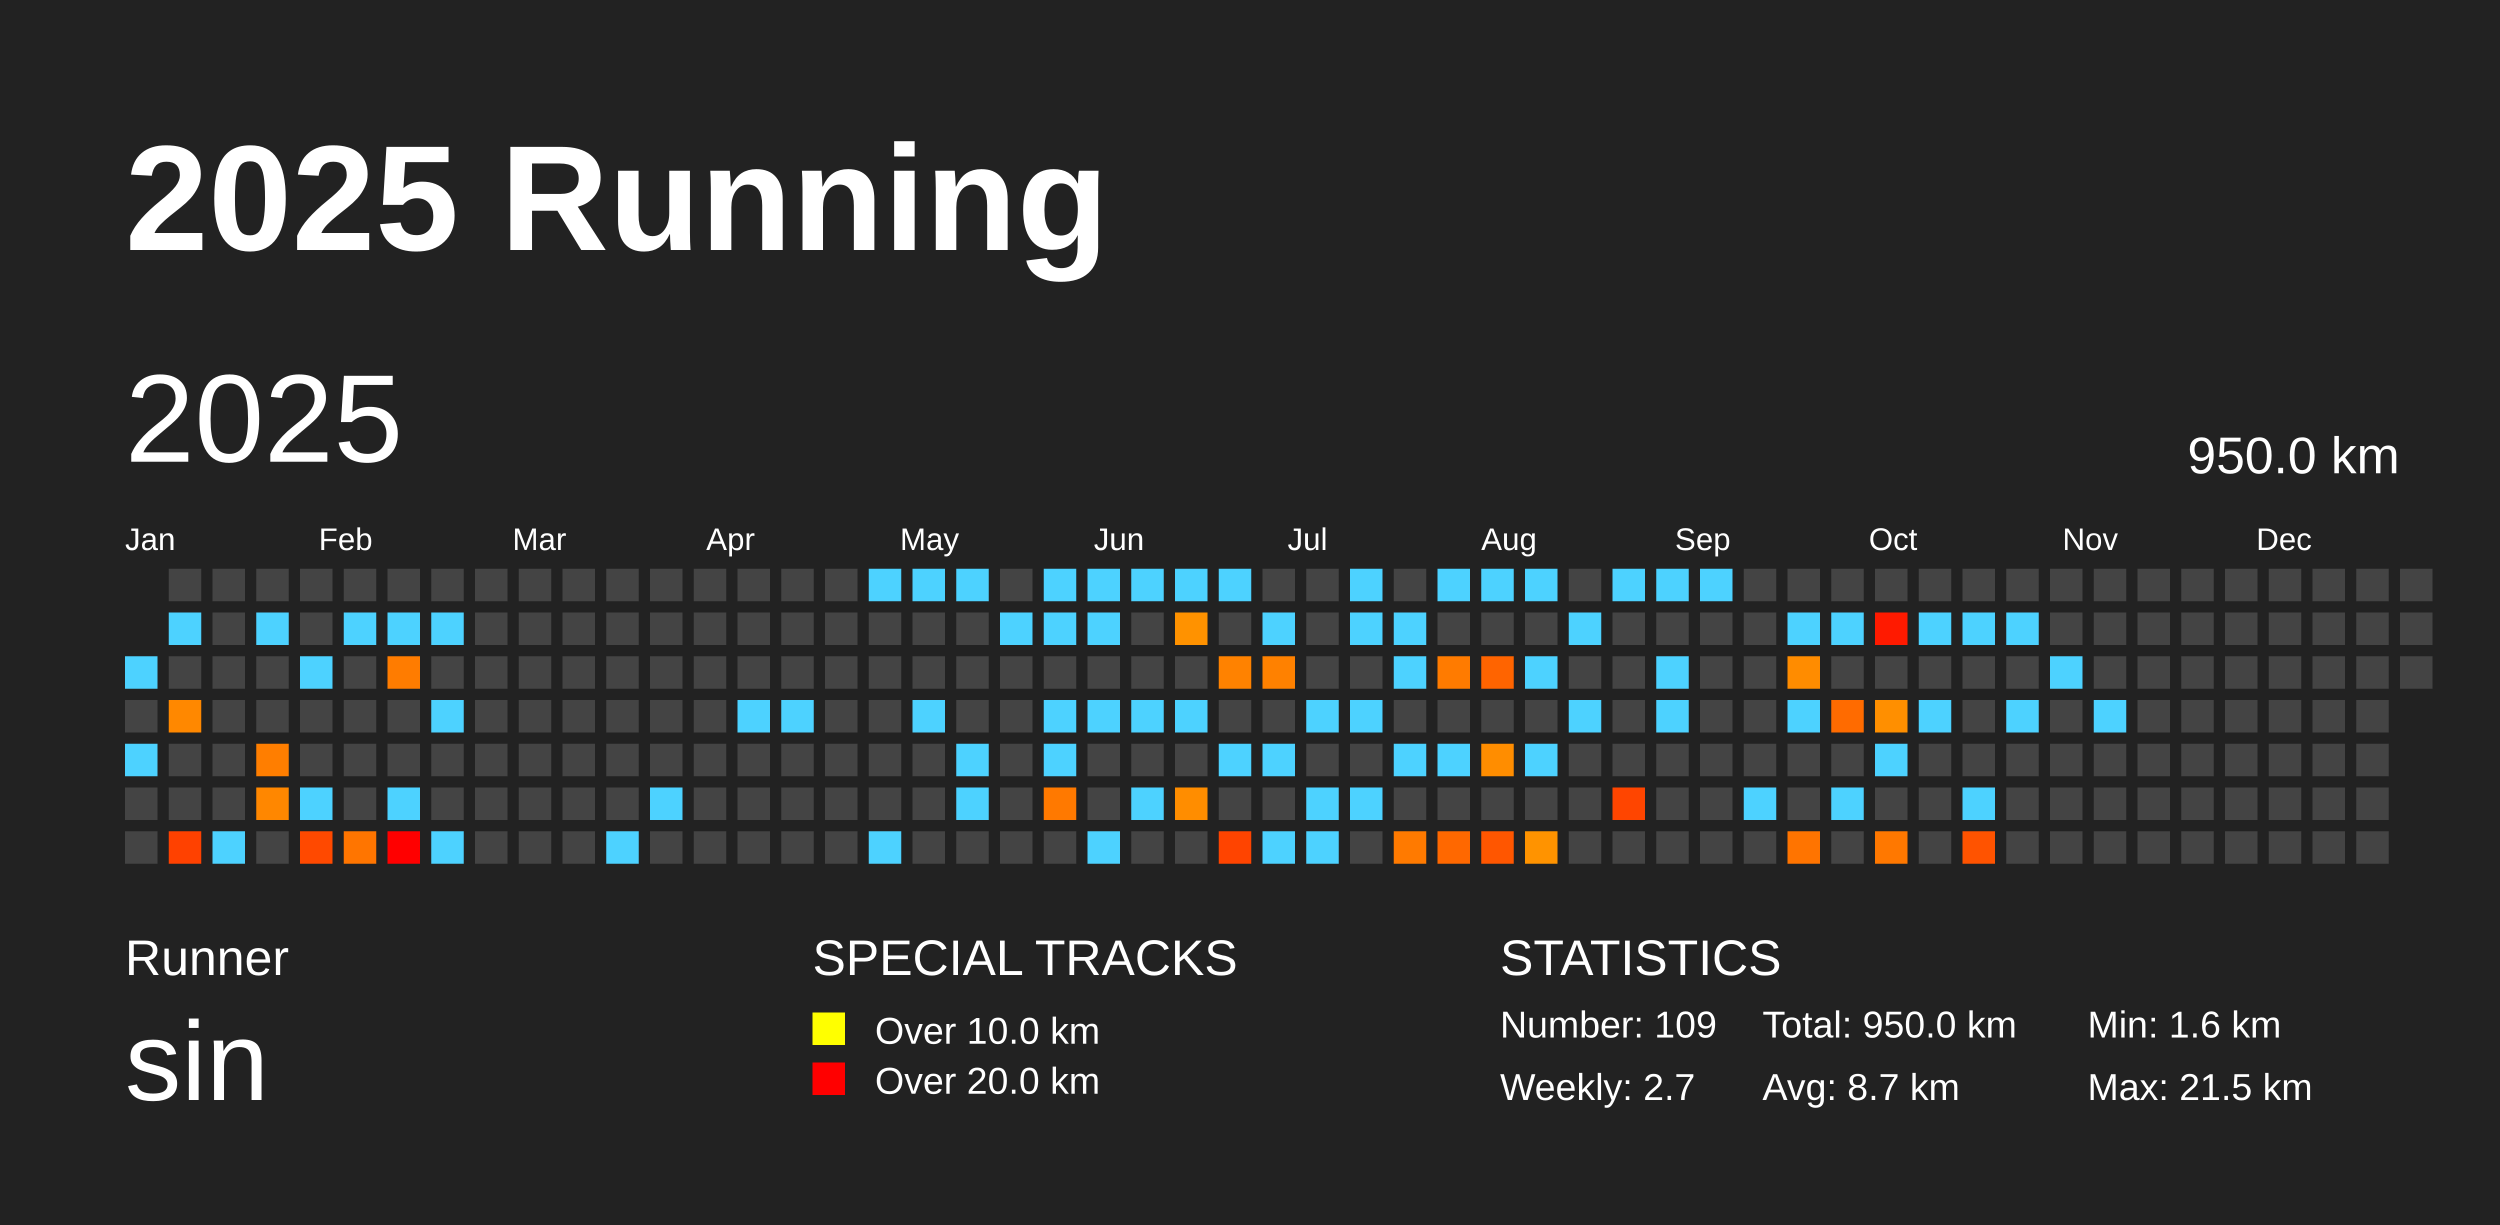
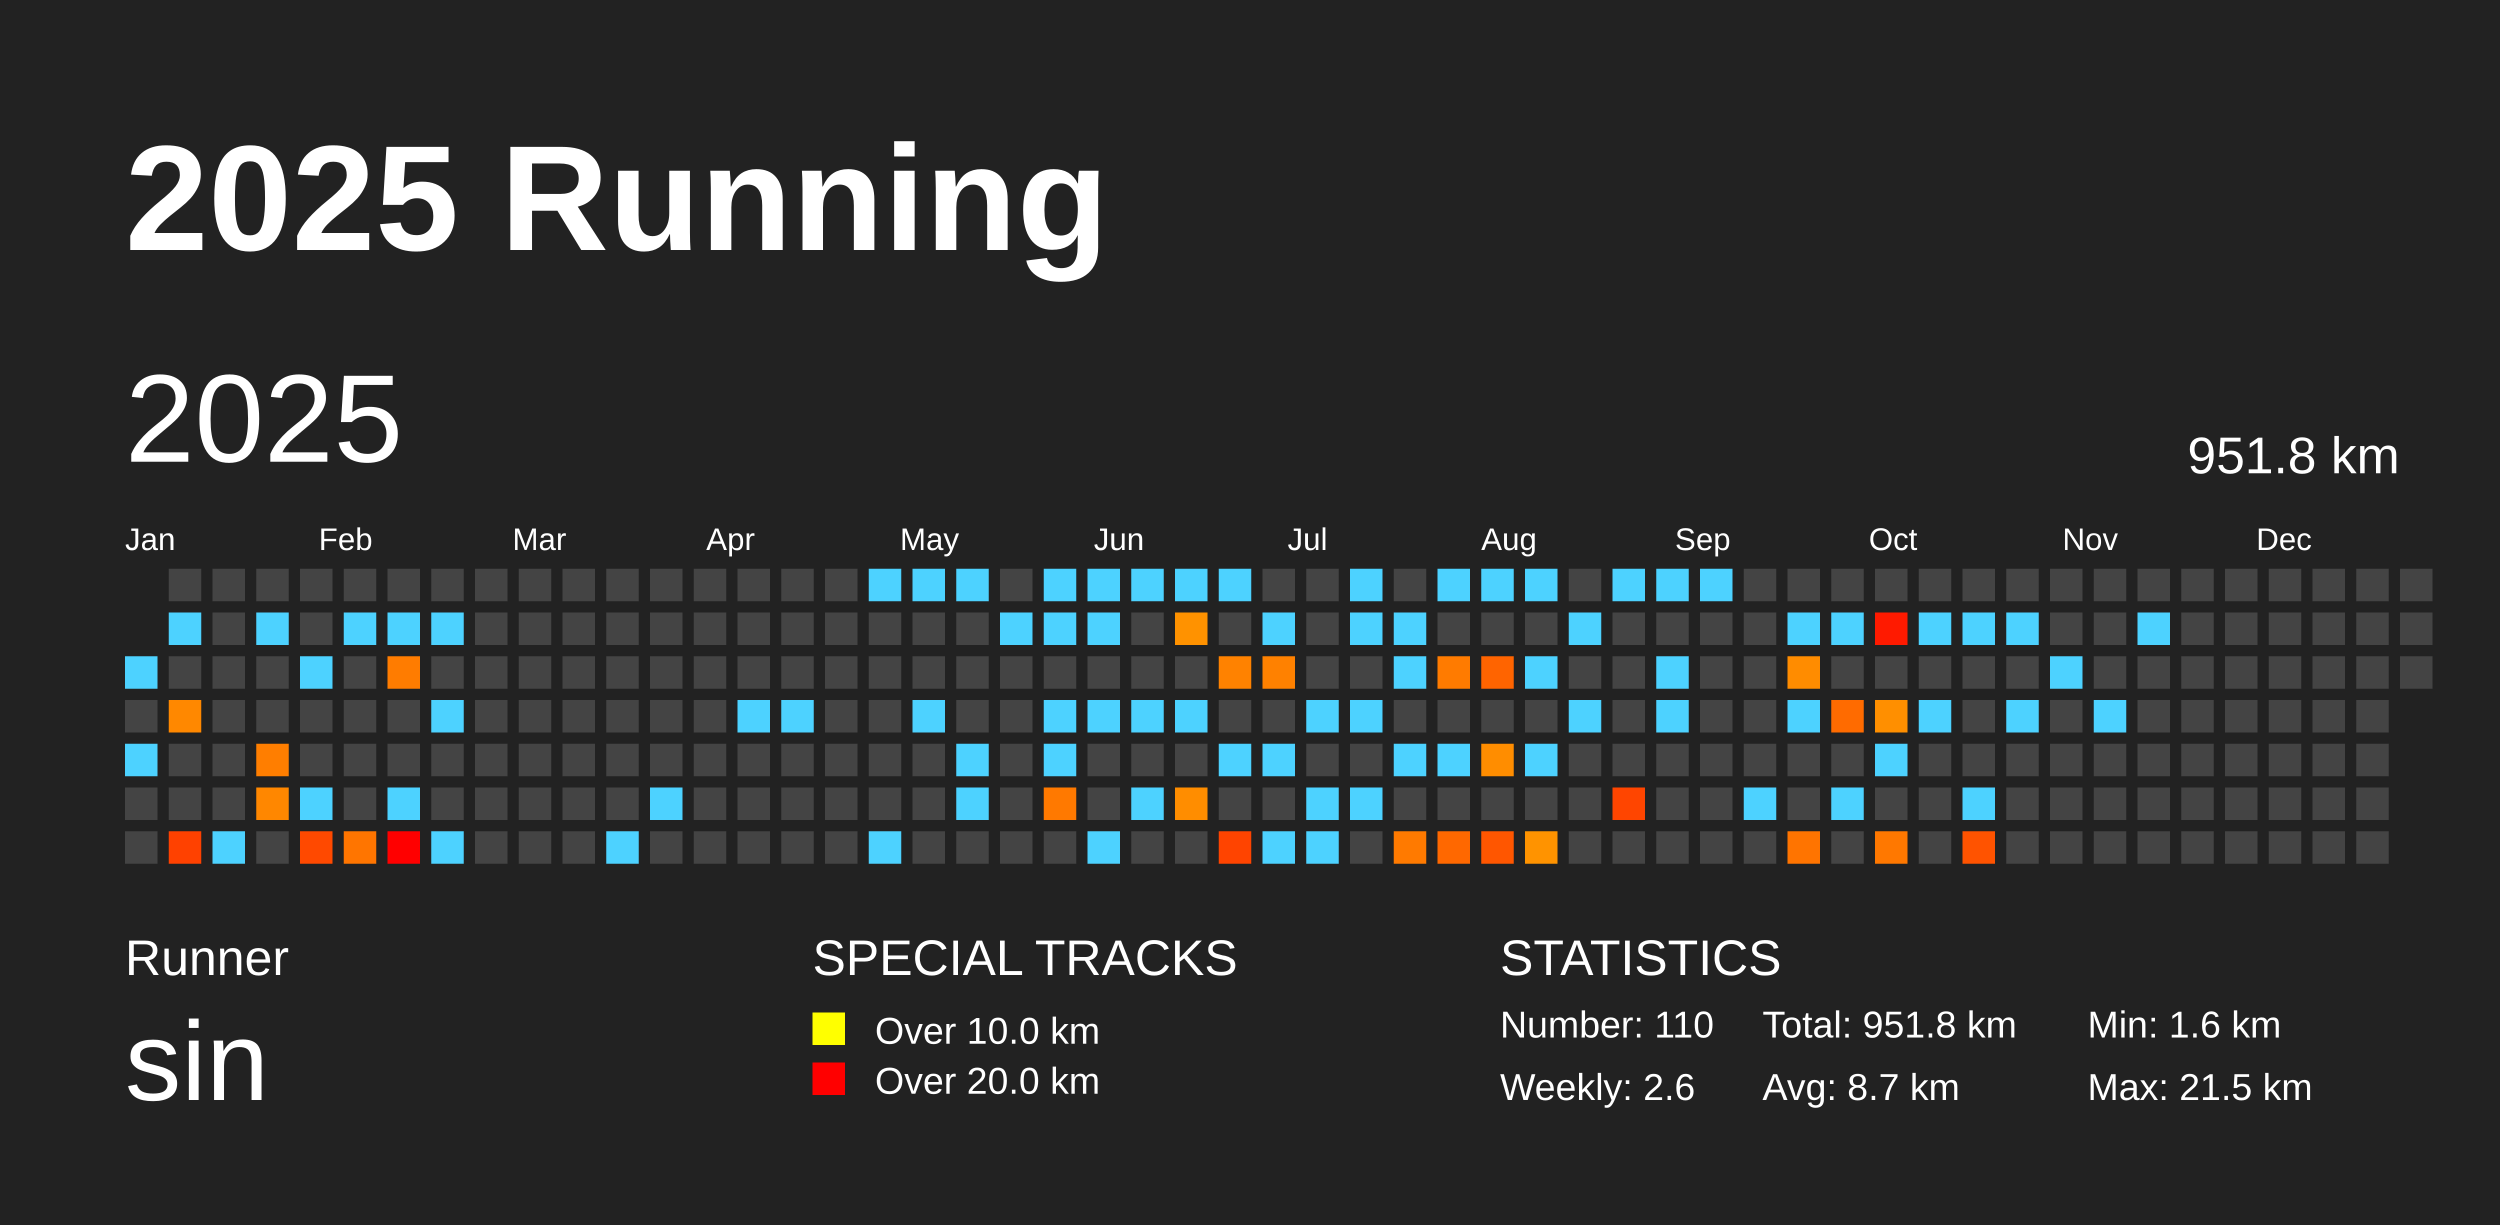
<svg xmlns="http://www.w3.org/2000/svg" baseProfile="full" height="98mm" version="1.1" viewBox="0,0,200,98" width="200mm">
  <defs />
  <rect fill="#222222" height="98" width="200" x="0" y="0" />
  <text fill="#FFFFFF" style="font-size:12px; font-family:Arial; font-weight:bold;" x="10" y="20">2025 Running</text>
  <text fill="#FFFFFF" style="font-size:4px; font-family:Arial" x="10" y="78">Runner</text>
  <text fill="#FFFFFF" style="font-size:9px; font-family:Arial" x="10" y="88">sin</text>
  <text fill="#FFFFFF" style="font-size:4px; font-family:Arial" x="65" y="78">SPECIAL TRACKS</text>
  <rect fill="yellow" height="2.6" width="2.6" x="65" y="81" />
  <text fill="#FFFFFF" style="font-size:3px; font-family:Arial" x="70" y="83.5">Over 10.0 km</text>
  <rect fill="red" height="2.6" width="2.6" x="65" y="85" />
  <text fill="#FFFFFF" style="font-size:3px; font-family:Arial" x="70" y="87.5">Over 20.0 km</text>
  <text fill="#FFFFFF" style="font-size:4px; font-family:Arial" x="120" y="78">STATISTICS</text>
-   <text fill="#FFFFFF" style="font-size:3px; font-family:Arial" x="120" y="83">Number: 109</text>
-   <text fill="#FFFFFF" style="font-size:3px; font-family:Arial" x="120" y="88">Weekly: 2.7</text>
-   <text fill="#FFFFFF" style="font-size:3px; font-family:Arial" x="141" y="83">Total: 950.0 km</text>
+   <text fill="#FFFFFF" style="font-size:3px; font-family:Arial" x="120" y="83">Number: 110</text>
+   <text fill="#FFFFFF" style="font-size:3px; font-family:Arial" x="120" y="88">Weekly: 2.6</text>
+   <text fill="#FFFFFF" style="font-size:3px; font-family:Arial" x="141" y="83">Total: 951.8 km</text>
  <text fill="#FFFFFF" style="font-size:3px; font-family:Arial" x="141" y="88">Avg: 8.7 km</text>
  <text fill="#FFFFFF" style="font-size:3px; font-family:Arial" x="167" y="83">Min: 1.6 km</text>
  <text fill="#FFFFFF" style="font-size:3px; font-family:Arial" x="167" y="88">Max: 21.5 km</text>
  <text dominant-baseline="hanging" fill="#FFFFFF" style="font-size:10.0px; font-family:Arial;" x="10" y="30">2025</text>
-   <text dominant-baseline="hanging" fill="#FFFFFF" style="font-size:4.125px; font-family:Arial;" x="175" y="35">950.0 km</text>
+   <text dominant-baseline="hanging" fill="#FFFFFF" style="font-size:4.125px; font-family:Arial;" x="175" y="35">951.8 km</text>
  <text fill="#FFFFFF" style="font-size:2.5px; font-family:Arial" x="10.0" y="44">Jan</text>
  <text fill="#FFFFFF" style="font-size:2.5px; font-family:Arial" x="25.5" y="44">Feb</text>
  <text fill="#FFFFFF" style="font-size:2.5px; font-family:Arial" x="41.0" y="44">Mar</text>
  <text fill="#FFFFFF" style="font-size:2.5px; font-family:Arial" x="56.5" y="44">Apr</text>
  <text fill="#FFFFFF" style="font-size:2.5px; font-family:Arial" x="72.0" y="44">May</text>
  <text fill="#FFFFFF" style="font-size:2.5px; font-family:Arial" x="87.5" y="44">Jun</text>
  <text fill="#FFFFFF" style="font-size:2.5px; font-family:Arial" x="103.0" y="44">Jul</text>
  <text fill="#FFFFFF" style="font-size:2.5px; font-family:Arial" x="118.5" y="44">Aug</text>
  <text fill="#FFFFFF" style="font-size:2.5px; font-family:Arial" x="134.0" y="44">Sep</text>
  <text fill="#FFFFFF" style="font-size:2.5px; font-family:Arial" x="149.5" y="44">Oct</text>
  <text fill="#FFFFFF" style="font-size:2.5px; font-family:Arial" x="165.0" y="44">Nov</text>
  <text fill="#FFFFFF" style="font-size:2.5px; font-family:Arial" x="180.5" y="44">Dec</text>
  <rect fill="#4dd2ff" height="2.6" width="2.6" x="10.0" y="52.5" />
  <rect fill="#444444" height="2.6" width="2.6" x="10.0" y="56.0" />
  <rect fill="#4dd2ff" height="2.6" width="2.6" x="10.0" y="59.5" />
  <rect fill="#444444" height="2.6" width="2.6" x="10.0" y="63.0" />
  <rect fill="#444444" height="2.6" width="2.6" x="10.0" y="66.5" />
  <rect fill="#444444" height="2.6" width="2.6" x="13.5" y="45.5" />
  <rect fill="#4dd2ff" height="2.6" width="2.6" x="13.5" y="49.0" />
  <rect fill="#444444" height="2.6" width="2.6" x="13.5" y="52.5" />
  <rect fill="#ff8800" height="2.6" width="2.6" x="13.5" y="56.0" />
  <rect fill="#444444" height="2.6" width="2.6" x="13.5" y="59.5" />
  <rect fill="#444444" height="2.6" width="2.6" x="13.5" y="63.0" />
  <rect fill="#ff4100" height="2.6" width="2.6" x="13.5" y="66.5" />
  <rect fill="#444444" height="2.6" width="2.6" x="17.0" y="45.5" />
  <rect fill="#444444" height="2.6" width="2.6" x="17.0" y="49.0" />
  <rect fill="#444444" height="2.6" width="2.6" x="17.0" y="52.5" />
  <rect fill="#444444" height="2.6" width="2.6" x="17.0" y="56.0" />
  <rect fill="#444444" height="2.6" width="2.6" x="17.0" y="59.5" />
  <rect fill="#444444" height="2.6" width="2.6" x="17.0" y="63.0" />
  <rect fill="#4dd2ff" height="2.6" width="2.6" x="17.0" y="66.5" />
  <rect fill="#444444" height="2.6" width="2.6" x="20.5" y="45.5" />
  <rect fill="#4dd2ff" height="2.6" width="2.6" x="20.5" y="49.0" />
  <rect fill="#444444" height="2.6" width="2.6" x="20.5" y="52.5" />
  <rect fill="#444444" height="2.6" width="2.6" x="20.5" y="56.0" />
  <rect fill="#ff7e00" height="2.6" width="2.6" x="20.5" y="59.5" />
  <rect fill="#ff8700" height="2.6" width="2.6" x="20.5" y="63.0" />
  <rect fill="#444444" height="2.6" width="2.6" x="20.5" y="66.5" />
  <rect fill="#444444" height="2.6" width="2.6" x="24.0" y="45.5" />
  <rect fill="#444444" height="2.6" width="2.6" x="24.0" y="49.0" />
  <rect fill="#4dd2ff" height="2.6" width="2.6" x="24.0" y="52.5" />
  <rect fill="#444444" height="2.6" width="2.6" x="24.0" y="56.0" />
  <rect fill="#444444" height="2.6" width="2.6" x="24.0" y="59.5" />
  <rect fill="#4dd2ff" height="2.6" width="2.6" x="24.0" y="63.0" />
  <rect fill="#ff4900" height="2.6" width="2.6" x="24.0" y="66.5" />
  <rect fill="#444444" height="2.6" width="2.6" x="27.5" y="45.5" />
  <rect fill="#4dd2ff" height="2.6" width="2.6" x="27.5" y="49.0" />
  <rect fill="#444444" height="2.6" width="2.6" x="27.5" y="52.5" />
  <rect fill="#444444" height="2.6" width="2.6" x="27.5" y="56.0" />
  <rect fill="#444444" height="2.6" width="2.6" x="27.5" y="59.5" />
  <rect fill="#444444" height="2.6" width="2.6" x="27.5" y="63.0" />
  <rect fill="#ff7500" height="2.6" width="2.6" x="27.5" y="66.5" />
  <rect fill="#444444" height="2.6" width="2.6" x="31.0" y="45.5" />
  <rect fill="#4dd2ff" height="2.6" width="2.6" x="31.0" y="49.0" />
  <rect fill="#ff7c00" height="2.6" width="2.6" x="31.0" y="52.5" />
  <rect fill="#444444" height="2.6" width="2.6" x="31.0" y="56.0" />
  <rect fill="#444444" height="2.6" width="2.6" x="31.0" y="59.5" />
  <rect fill="#4dd2ff" height="2.6" width="2.6" x="31.0" y="63.0" />
  <rect fill="red" height="2.6" width="2.6" x="31.0" y="66.5" />
  <rect fill="#444444" height="2.6" width="2.6" x="34.5" y="45.5" />
  <rect fill="#4dd2ff" height="2.6" width="2.6" x="34.5" y="49.0" />
  <rect fill="#444444" height="2.6" width="2.6" x="34.5" y="52.5" />
  <rect fill="#4dd2ff" height="2.6" width="2.6" x="34.5" y="56.0" />
  <rect fill="#444444" height="2.6" width="2.6" x="34.5" y="59.5" />
  <rect fill="#444444" height="2.6" width="2.6" x="34.5" y="63.0" />
  <rect fill="#4dd2ff" height="2.6" width="2.6" x="34.5" y="66.5" />
  <rect fill="#444444" height="2.6" width="2.6" x="38.0" y="45.5" />
  <rect fill="#444444" height="2.6" width="2.6" x="38.0" y="49.0" />
  <rect fill="#444444" height="2.6" width="2.6" x="38.0" y="52.5" />
  <rect fill="#444444" height="2.6" width="2.6" x="38.0" y="56.0" />
  <rect fill="#444444" height="2.6" width="2.6" x="38.0" y="59.5" />
  <rect fill="#444444" height="2.6" width="2.6" x="38.0" y="63.0" />
  <rect fill="#444444" height="2.6" width="2.6" x="38.0" y="66.5" />
  <rect fill="#444444" height="2.6" width="2.6" x="41.5" y="45.5" />
  <rect fill="#444444" height="2.6" width="2.6" x="41.5" y="49.0" />
  <rect fill="#444444" height="2.6" width="2.6" x="41.5" y="52.5" />
  <rect fill="#444444" height="2.6" width="2.6" x="41.5" y="56.0" />
  <rect fill="#444444" height="2.6" width="2.6" x="41.5" y="59.5" />
  <rect fill="#444444" height="2.6" width="2.6" x="41.5" y="63.0" />
  <rect fill="#444444" height="2.6" width="2.6" x="41.5" y="66.5" />
  <rect fill="#444444" height="2.6" width="2.6" x="45.0" y="45.5" />
  <rect fill="#444444" height="2.6" width="2.6" x="45.0" y="49.0" />
  <rect fill="#444444" height="2.6" width="2.6" x="45.0" y="52.5" />
  <rect fill="#444444" height="2.6" width="2.6" x="45.0" y="56.0" />
  <rect fill="#444444" height="2.6" width="2.6" x="45.0" y="59.5" />
  <rect fill="#444444" height="2.6" width="2.6" x="45.0" y="63.0" />
  <rect fill="#444444" height="2.6" width="2.6" x="45.0" y="66.5" />
  <rect fill="#444444" height="2.6" width="2.6" x="48.5" y="45.5" />
  <rect fill="#444444" height="2.6" width="2.6" x="48.5" y="49.0" />
  <rect fill="#444444" height="2.6" width="2.6" x="48.5" y="52.5" />
  <rect fill="#444444" height="2.6" width="2.6" x="48.5" y="56.0" />
  <rect fill="#444444" height="2.6" width="2.6" x="48.5" y="59.5" />
  <rect fill="#444444" height="2.6" width="2.6" x="48.5" y="63.0" />
  <rect fill="#4dd2ff" height="2.6" width="2.6" x="48.5" y="66.5" />
  <rect fill="#444444" height="2.6" width="2.6" x="52.0" y="45.5" />
  <rect fill="#444444" height="2.6" width="2.6" x="52.0" y="49.0" />
  <rect fill="#444444" height="2.6" width="2.6" x="52.0" y="52.5" />
  <rect fill="#444444" height="2.6" width="2.6" x="52.0" y="56.0" />
  <rect fill="#444444" height="2.6" width="2.6" x="52.0" y="59.5" />
  <rect fill="#4dd2ff" height="2.6" width="2.6" x="52.0" y="63.0" />
  <rect fill="#444444" height="2.6" width="2.6" x="52.0" y="66.5" />
  <rect fill="#444444" height="2.6" width="2.6" x="55.5" y="45.5" />
  <rect fill="#444444" height="2.6" width="2.6" x="55.5" y="49.0" />
  <rect fill="#444444" height="2.6" width="2.6" x="55.5" y="52.5" />
  <rect fill="#444444" height="2.6" width="2.6" x="55.5" y="56.0" />
  <rect fill="#444444" height="2.6" width="2.6" x="55.5" y="59.5" />
  <rect fill="#444444" height="2.6" width="2.6" x="55.5" y="63.0" />
  <rect fill="#444444" height="2.6" width="2.6" x="55.5" y="66.5" />
  <rect fill="#444444" height="2.6" width="2.6" x="59.0" y="45.5" />
  <rect fill="#444444" height="2.6" width="2.6" x="59.0" y="49.0" />
  <rect fill="#444444" height="2.6" width="2.6" x="59.0" y="52.5" />
  <rect fill="#4dd2ff" height="2.6" width="2.6" x="59.0" y="56.0" />
  <rect fill="#444444" height="2.6" width="2.6" x="59.0" y="59.5" />
  <rect fill="#444444" height="2.6" width="2.6" x="59.0" y="63.0" />
  <rect fill="#444444" height="2.6" width="2.6" x="59.0" y="66.5" />
  <rect fill="#444444" height="2.6" width="2.6" x="62.5" y="45.5" />
  <rect fill="#444444" height="2.6" width="2.6" x="62.5" y="49.0" />
  <rect fill="#444444" height="2.6" width="2.6" x="62.5" y="52.5" />
  <rect fill="#4dd2ff" height="2.6" width="2.6" x="62.5" y="56.0" />
  <rect fill="#444444" height="2.6" width="2.6" x="62.5" y="59.5" />
  <rect fill="#444444" height="2.6" width="2.6" x="62.5" y="63.0" />
  <rect fill="#444444" height="2.6" width="2.6" x="62.5" y="66.5" />
  <rect fill="#444444" height="2.6" width="2.6" x="66.0" y="45.5" />
  <rect fill="#444444" height="2.6" width="2.6" x="66.0" y="49.0" />
  <rect fill="#444444" height="2.6" width="2.6" x="66.0" y="52.5" />
  <rect fill="#444444" height="2.6" width="2.6" x="66.0" y="56.0" />
  <rect fill="#444444" height="2.6" width="2.6" x="66.0" y="59.5" />
  <rect fill="#444444" height="2.6" width="2.6" x="66.0" y="63.0" />
  <rect fill="#444444" height="2.6" width="2.6" x="66.0" y="66.5" />
  <rect fill="#4dd2ff" height="2.6" width="2.6" x="69.5" y="45.5" />
  <rect fill="#444444" height="2.6" width="2.6" x="69.5" y="49.0" />
  <rect fill="#444444" height="2.6" width="2.6" x="69.5" y="52.5" />
  <rect fill="#444444" height="2.6" width="2.6" x="69.5" y="56.0" />
  <rect fill="#444444" height="2.6" width="2.6" x="69.5" y="59.5" />
  <rect fill="#444444" height="2.6" width="2.6" x="69.5" y="63.0" />
  <rect fill="#4dd2ff" height="2.6" width="2.6" x="69.5" y="66.5" />
  <rect fill="#4dd2ff" height="2.6" width="2.6" x="73.0" y="45.5" />
  <rect fill="#444444" height="2.6" width="2.6" x="73.0" y="49.0" />
  <rect fill="#444444" height="2.6" width="2.6" x="73.0" y="52.5" />
  <rect fill="#4dd2ff" height="2.6" width="2.6" x="73.0" y="56.0" />
  <rect fill="#444444" height="2.6" width="2.6" x="73.0" y="59.5" />
  <rect fill="#444444" height="2.6" width="2.6" x="73.0" y="63.0" />
  <rect fill="#444444" height="2.6" width="2.6" x="73.0" y="66.5" />
  <rect fill="#4dd2ff" height="2.6" width="2.6" x="76.5" y="45.5" />
  <rect fill="#444444" height="2.6" width="2.6" x="76.5" y="49.0" />
  <rect fill="#444444" height="2.6" width="2.6" x="76.5" y="52.5" />
  <rect fill="#444444" height="2.6" width="2.6" x="76.5" y="56.0" />
  <rect fill="#4dd2ff" height="2.6" width="2.6" x="76.5" y="59.5" />
  <rect fill="#4dd2ff" height="2.6" width="2.6" x="76.5" y="63.0" />
  <rect fill="#444444" height="2.6" width="2.6" x="76.5" y="66.5" />
  <rect fill="#444444" height="2.6" width="2.6" x="80.0" y="45.5" />
  <rect fill="#4dd2ff" height="2.6" width="2.6" x="80.0" y="49.0" />
  <rect fill="#444444" height="2.6" width="2.6" x="80.0" y="52.5" />
  <rect fill="#444444" height="2.6" width="2.6" x="80.0" y="56.0" />
  <rect fill="#444444" height="2.6" width="2.6" x="80.0" y="59.5" />
  <rect fill="#444444" height="2.6" width="2.6" x="80.0" y="63.0" />
  <rect fill="#444444" height="2.6" width="2.6" x="80.0" y="66.5" />
  <rect fill="#4dd2ff" height="2.6" width="2.6" x="83.5" y="45.5" />
  <rect fill="#4dd2ff" height="2.6" width="2.6" x="83.5" y="49.0" />
  <rect fill="#444444" height="2.6" width="2.6" x="83.5" y="52.5" />
  <rect fill="#4dd2ff" height="2.6" width="2.6" x="83.5" y="56.0" />
  <rect fill="#4dd2ff" height="2.6" width="2.6" x="83.5" y="59.5" />
  <rect fill="#ff7900" height="2.6" width="2.6" x="83.5" y="63.0" />
  <rect fill="#444444" height="2.6" width="2.6" x="83.5" y="66.5" />
  <rect fill="#4dd2ff" height="2.6" width="2.6" x="87.0" y="45.5" />
  <rect fill="#4dd2ff" height="2.6" width="2.6" x="87.0" y="49.0" />
  <rect fill="#444444" height="2.6" width="2.6" x="87.0" y="52.5" />
  <rect fill="#4dd2ff" height="2.6" width="2.6" x="87.0" y="56.0" />
  <rect fill="#444444" height="2.6" width="2.6" x="87.0" y="59.5" />
  <rect fill="#444444" height="2.6" width="2.6" x="87.0" y="63.0" />
  <rect fill="#4dd2ff" height="2.6" width="2.6" x="87.0" y="66.5" />
  <rect fill="#4dd2ff" height="2.6" width="2.6" x="90.5" y="45.5" />
  <rect fill="#444444" height="2.6" width="2.6" x="90.5" y="49.0" />
  <rect fill="#444444" height="2.6" width="2.6" x="90.5" y="52.5" />
  <rect fill="#4dd2ff" height="2.6" width="2.6" x="90.5" y="56.0" />
  <rect fill="#444444" height="2.6" width="2.6" x="90.5" y="59.5" />
  <rect fill="#4dd2ff" height="2.6" width="2.6" x="90.5" y="63.0" />
  <rect fill="#444444" height="2.6" width="2.6" x="90.5" y="66.5" />
  <rect fill="#4dd2ff" height="2.6" width="2.6" x="94.0" y="45.5" />
  <rect fill="#ff9200" height="2.6" width="2.6" x="94.0" y="49.0" />
  <rect fill="#444444" height="2.6" width="2.6" x="94.0" y="52.5" />
  <rect fill="#4dd2ff" height="2.6" width="2.6" x="94.0" y="56.0" />
  <rect fill="#444444" height="2.6" width="2.6" x="94.0" y="59.5" />
  <rect fill="#ff8d00" height="2.6" width="2.6" x="94.0" y="63.0" />
  <rect fill="#444444" height="2.6" width="2.6" x="94.0" y="66.5" />
  <rect fill="#4dd2ff" height="2.6" width="2.6" x="97.5" y="45.5" />
  <rect fill="#444444" height="2.6" width="2.6" x="97.5" y="49.0" />
  <rect fill="#ff8200" height="2.6" width="2.6" x="97.5" y="52.5" />
  <rect fill="#444444" height="2.6" width="2.6" x="97.5" y="56.0" />
  <rect fill="#4dd2ff" height="2.6" width="2.6" x="97.5" y="59.5" />
  <rect fill="#444444" height="2.6" width="2.6" x="97.5" y="63.0" />
  <rect fill="#ff4400" height="2.6" width="2.6" x="97.5" y="66.5" />
  <rect fill="#444444" height="2.6" width="2.6" x="101.0" y="45.5" />
  <rect fill="#4dd2ff" height="2.6" width="2.6" x="101.0" y="49.0" />
  <rect fill="#ff8100" height="2.6" width="2.6" x="101.0" y="52.5" />
  <rect fill="#444444" height="2.6" width="2.6" x="101.0" y="56.0" />
  <rect fill="#4dd2ff" height="2.6" width="2.6" x="101.0" y="59.5" />
  <rect fill="#444444" height="2.6" width="2.6" x="101.0" y="63.0" />
  <rect fill="#4dd2ff" height="2.6" width="2.6" x="101.0" y="66.5" />
  <rect fill="#444444" height="2.6" width="2.6" x="104.5" y="45.5" />
  <rect fill="#444444" height="2.6" width="2.6" x="104.5" y="49.0" />
  <rect fill="#444444" height="2.6" width="2.6" x="104.5" y="52.5" />
  <rect fill="#4dd2ff" height="2.6" width="2.6" x="104.5" y="56.0" />
  <rect fill="#444444" height="2.6" width="2.6" x="104.5" y="59.5" />
  <rect fill="#4dd2ff" height="2.6" width="2.6" x="104.5" y="63.0" />
  <rect fill="#4dd2ff" height="2.6" width="2.6" x="104.5" y="66.5" />
  <rect fill="#4dd2ff" height="2.6" width="2.6" x="108.0" y="45.5" />
  <rect fill="#4dd2ff" height="2.6" width="2.6" x="108.0" y="49.0" />
  <rect fill="#444444" height="2.6" width="2.6" x="108.0" y="52.5" />
  <rect fill="#4dd2ff" height="2.6" width="2.6" x="108.0" y="56.0" />
  <rect fill="#444444" height="2.6" width="2.6" x="108.0" y="59.5" />
  <rect fill="#4dd2ff" height="2.6" width="2.6" x="108.0" y="63.0" />
  <rect fill="#444444" height="2.6" width="2.6" x="108.0" y="66.5" />
  <rect fill="#444444" height="2.6" width="2.6" x="111.5" y="45.5" />
  <rect fill="#4dd2ff" height="2.6" width="2.6" x="111.5" y="49.0" />
  <rect fill="#4dd2ff" height="2.6" width="2.6" x="111.5" y="52.5" />
  <rect fill="#444444" height="2.6" width="2.6" x="111.5" y="56.0" />
  <rect fill="#4dd2ff" height="2.6" width="2.6" x="111.5" y="59.5" />
  <rect fill="#444444" height="2.6" width="2.6" x="111.5" y="63.0" />
  <rect fill="#ff7a00" height="2.6" width="2.6" x="111.5" y="66.5" />
  <rect fill="#4dd2ff" height="2.6" width="2.6" x="115.0" y="45.5" />
  <rect fill="#444444" height="2.6" width="2.6" x="115.0" y="49.0" />
  <rect fill="#ff7b00" height="2.6" width="2.6" x="115.0" y="52.5" />
  <rect fill="#444444" height="2.6" width="2.6" x="115.0" y="56.0" />
  <rect fill="#4dd2ff" height="2.6" width="2.6" x="115.0" y="59.5" />
  <rect fill="#444444" height="2.6" width="2.6" x="115.0" y="63.0" />
  <rect fill="#ff6800" height="2.6" width="2.6" x="115.0" y="66.5" />
  <rect fill="#4dd2ff" height="2.6" width="2.6" x="118.5" y="45.5" />
  <rect fill="#444444" height="2.6" width="2.6" x="118.5" y="49.0" />
  <rect fill="#ff6400" height="2.6" width="2.6" x="118.5" y="52.5" />
  <rect fill="#444444" height="2.6" width="2.6" x="118.5" y="56.0" />
  <rect fill="#ff8d00" height="2.6" width="2.6" x="118.5" y="59.5" />
  <rect fill="#444444" height="2.6" width="2.6" x="118.5" y="63.0" />
  <rect fill="#ff5600" height="2.6" width="2.6" x="118.5" y="66.5" />
  <rect fill="#4dd2ff" height="2.6" width="2.6" x="122.0" y="45.5" />
  <rect fill="#444444" height="2.6" width="2.6" x="122.0" y="49.0" />
  <rect fill="#4dd2ff" height="2.6" width="2.6" x="122.0" y="52.5" />
  <rect fill="#444444" height="2.6" width="2.6" x="122.0" y="56.0" />
  <rect fill="#4dd2ff" height="2.6" width="2.6" x="122.0" y="59.5" />
  <rect fill="#444444" height="2.6" width="2.6" x="122.0" y="63.0" />
  <rect fill="#ff9300" height="2.6" width="2.6" x="122.0" y="66.5" />
  <rect fill="#444444" height="2.6" width="2.6" x="125.5" y="45.5" />
  <rect fill="#4dd2ff" height="2.6" width="2.6" x="125.5" y="49.0" />
  <rect fill="#444444" height="2.6" width="2.6" x="125.5" y="52.5" />
  <rect fill="#4dd2ff" height="2.6" width="2.6" x="125.5" y="56.0" />
  <rect fill="#444444" height="2.6" width="2.6" x="125.5" y="59.5" />
  <rect fill="#444444" height="2.6" width="2.6" x="125.5" y="63.0" />
  <rect fill="#444444" height="2.6" width="2.6" x="125.5" y="66.5" />
  <rect fill="#4dd2ff" height="2.6" width="2.6" x="129.0" y="45.5" />
  <rect fill="#444444" height="2.6" width="2.6" x="129.0" y="49.0" />
  <rect fill="#444444" height="2.6" width="2.6" x="129.0" y="52.5" />
  <rect fill="#444444" height="2.6" width="2.6" x="129.0" y="56.0" />
  <rect fill="#444444" height="2.6" width="2.6" x="129.0" y="59.5" />
  <rect fill="#ff4500" height="2.6" width="2.6" x="129.0" y="63.0" />
  <rect fill="#444444" height="2.6" width="2.6" x="129.0" y="66.5" />
  <rect fill="#4dd2ff" height="2.6" width="2.6" x="132.5" y="45.5" />
  <rect fill="#444444" height="2.6" width="2.6" x="132.5" y="49.0" />
  <rect fill="#4dd2ff" height="2.6" width="2.6" x="132.5" y="52.5" />
  <rect fill="#4dd2ff" height="2.6" width="2.6" x="132.5" y="56.0" />
  <rect fill="#444444" height="2.6" width="2.6" x="132.5" y="59.5" />
  <rect fill="#444444" height="2.6" width="2.6" x="132.5" y="63.0" />
  <rect fill="#444444" height="2.6" width="2.6" x="132.5" y="66.5" />
  <rect fill="#4dd2ff" height="2.6" width="2.6" x="136.0" y="45.5" />
  <rect fill="#444444" height="2.6" width="2.6" x="136.0" y="49.0" />
  <rect fill="#444444" height="2.6" width="2.6" x="136.0" y="52.5" />
  <rect fill="#444444" height="2.6" width="2.6" x="136.0" y="56.0" />
  <rect fill="#444444" height="2.6" width="2.6" x="136.0" y="59.5" />
  <rect fill="#444444" height="2.6" width="2.6" x="136.0" y="63.0" />
  <rect fill="#444444" height="2.6" width="2.6" x="136.0" y="66.5" />
  <rect fill="#444444" height="2.6" width="2.6" x="139.5" y="45.5" />
  <rect fill="#444444" height="2.6" width="2.6" x="139.5" y="49.0" />
  <rect fill="#444444" height="2.6" width="2.6" x="139.5" y="52.5" />
  <rect fill="#444444" height="2.6" width="2.6" x="139.5" y="56.0" />
  <rect fill="#444444" height="2.6" width="2.6" x="139.5" y="59.5" />
  <rect fill="#4dd2ff" height="2.6" width="2.6" x="139.5" y="63.0" />
  <rect fill="#444444" height="2.6" width="2.6" x="139.5" y="66.5" />
  <rect fill="#444444" height="2.6" width="2.6" x="143.0" y="45.5" />
  <rect fill="#4dd2ff" height="2.6" width="2.6" x="143.0" y="49.0" />
  <rect fill="#ff8c00" height="2.6" width="2.6" x="143.0" y="52.5" />
  <rect fill="#4dd2ff" height="2.6" width="2.6" x="143.0" y="56.0" />
  <rect fill="#444444" height="2.6" width="2.6" x="143.0" y="59.5" />
  <rect fill="#444444" height="2.6" width="2.6" x="143.0" y="63.0" />
  <rect fill="#ff7400" height="2.6" width="2.6" x="143.0" y="66.5" />
  <rect fill="#444444" height="2.6" width="2.6" x="146.5" y="45.5" />
  <rect fill="#4dd2ff" height="2.6" width="2.6" x="146.5" y="49.0" />
  <rect fill="#444444" height="2.6" width="2.6" x="146.5" y="52.5" />
  <rect fill="#ff6b00" height="2.6" width="2.6" x="146.5" y="56.0" />
  <rect fill="#444444" height="2.6" width="2.6" x="146.5" y="59.5" />
  <rect fill="#4dd2ff" height="2.6" width="2.6" x="146.5" y="63.0" />
  <rect fill="#444444" height="2.6" width="2.6" x="146.5" y="66.5" />
  <rect fill="#444444" height="2.6" width="2.6" x="150.0" y="45.5" />
  <rect fill="#ff1a00" height="2.6" width="2.6" x="150.0" y="49.0" />
  <rect fill="#444444" height="2.6" width="2.6" x="150.0" y="52.5" />
  <rect fill="#ff8f00" height="2.6" width="2.6" x="150.0" y="56.0" />
  <rect fill="#4dd2ff" height="2.6" width="2.6" x="150.0" y="59.5" />
  <rect fill="#444444" height="2.6" width="2.6" x="150.0" y="63.0" />
  <rect fill="#ff7800" height="2.6" width="2.6" x="150.0" y="66.5" />
  <rect fill="#444444" height="2.6" width="2.6" x="153.5" y="45.5" />
  <rect fill="#4dd2ff" height="2.6" width="2.6" x="153.5" y="49.0" />
  <rect fill="#444444" height="2.6" width="2.6" x="153.5" y="52.5" />
  <rect fill="#4dd2ff" height="2.6" width="2.6" x="153.5" y="56.0" />
  <rect fill="#444444" height="2.6" width="2.6" x="153.5" y="59.5" />
  <rect fill="#444444" height="2.6" width="2.6" x="153.5" y="63.0" />
  <rect fill="#444444" height="2.6" width="2.6" x="153.5" y="66.5" />
  <rect fill="#444444" height="2.6" width="2.6" x="157.0" y="45.5" />
  <rect fill="#4dd2ff" height="2.6" width="2.6" x="157.0" y="49.0" />
  <rect fill="#444444" height="2.6" width="2.6" x="157.0" y="52.5" />
  <rect fill="#444444" height="2.6" width="2.6" x="157.0" y="56.0" />
  <rect fill="#444444" height="2.6" width="2.6" x="157.0" y="59.5" />
  <rect fill="#4dd2ff" height="2.6" width="2.6" x="157.0" y="63.0" />
  <rect fill="#ff5300" height="2.6" width="2.6" x="157.0" y="66.5" />
  <rect fill="#444444" height="2.6" width="2.6" x="160.5" y="45.5" />
  <rect fill="#4dd2ff" height="2.6" width="2.6" x="160.5" y="49.0" />
  <rect fill="#444444" height="2.6" width="2.6" x="160.5" y="52.5" />
  <rect fill="#4dd2ff" height="2.6" width="2.6" x="160.5" y="56.0" />
  <rect fill="#444444" height="2.6" width="2.6" x="160.5" y="59.5" />
  <rect fill="#444444" height="2.6" width="2.6" x="160.5" y="63.0" />
  <rect fill="#444444" height="2.6" width="2.6" x="160.5" y="66.5" />
  <rect fill="#444444" height="2.6" width="2.6" x="164.0" y="45.5" />
  <rect fill="#444444" height="2.6" width="2.6" x="164.0" y="49.0" />
  <rect fill="#4dd2ff" height="2.6" width="2.6" x="164.0" y="52.5" />
  <rect fill="#444444" height="2.6" width="2.6" x="164.0" y="56.0" />
  <rect fill="#444444" height="2.6" width="2.6" x="164.0" y="59.5" />
  <rect fill="#444444" height="2.6" width="2.6" x="164.0" y="63.0" />
  <rect fill="#444444" height="2.6" width="2.6" x="164.0" y="66.5" />
  <rect fill="#444444" height="2.6" width="2.6" x="167.5" y="45.5" />
  <rect fill="#444444" height="2.6" width="2.6" x="167.5" y="49.0" />
  <rect fill="#444444" height="2.6" width="2.6" x="167.5" y="52.5" />
  <rect fill="#4dd2ff" height="2.6" width="2.6" x="167.5" y="56.0" />
  <rect fill="#444444" height="2.6" width="2.6" x="167.5" y="59.5" />
  <rect fill="#444444" height="2.6" width="2.6" x="167.5" y="63.0" />
  <rect fill="#444444" height="2.6" width="2.6" x="167.5" y="66.5" />
  <rect fill="#444444" height="2.6" width="2.6" x="171.0" y="45.5" />
-   <rect fill="#444444" height="2.6" width="2.6" x="171.0" y="49.0" />
+   <rect fill="#4dd2ff" height="2.6" width="2.6" x="171.0" y="49.0" />
  <rect fill="#444444" height="2.6" width="2.6" x="171.0" y="52.5" />
  <rect fill="#444444" height="2.6" width="2.6" x="171.0" y="56.0" />
  <rect fill="#444444" height="2.6" width="2.6" x="171.0" y="59.5" />
  <rect fill="#444444" height="2.6" width="2.6" x="171.0" y="63.0" />
  <rect fill="#444444" height="2.6" width="2.6" x="171.0" y="66.5" />
  <rect fill="#444444" height="2.6" width="2.6" x="174.5" y="45.5" />
  <rect fill="#444444" height="2.6" width="2.6" x="174.5" y="49.0" />
  <rect fill="#444444" height="2.6" width="2.6" x="174.5" y="52.5" />
  <rect fill="#444444" height="2.6" width="2.6" x="174.5" y="56.0" />
  <rect fill="#444444" height="2.6" width="2.6" x="174.5" y="59.5" />
  <rect fill="#444444" height="2.6" width="2.6" x="174.5" y="63.0" />
  <rect fill="#444444" height="2.6" width="2.6" x="174.5" y="66.5" />
  <rect fill="#444444" height="2.6" width="2.6" x="178.0" y="45.5" />
  <rect fill="#444444" height="2.6" width="2.6" x="178.0" y="49.0" />
  <rect fill="#444444" height="2.6" width="2.6" x="178.0" y="52.5" />
  <rect fill="#444444" height="2.6" width="2.6" x="178.0" y="56.0" />
  <rect fill="#444444" height="2.6" width="2.6" x="178.0" y="59.5" />
  <rect fill="#444444" height="2.6" width="2.6" x="178.0" y="63.0" />
  <rect fill="#444444" height="2.6" width="2.6" x="178.0" y="66.5" />
  <rect fill="#444444" height="2.6" width="2.6" x="181.5" y="45.5" />
  <rect fill="#444444" height="2.6" width="2.6" x="181.5" y="49.0" />
  <rect fill="#444444" height="2.6" width="2.6" x="181.5" y="52.5" />
  <rect fill="#444444" height="2.6" width="2.6" x="181.5" y="56.0" />
  <rect fill="#444444" height="2.6" width="2.6" x="181.5" y="59.5" />
  <rect fill="#444444" height="2.6" width="2.6" x="181.5" y="63.0" />
  <rect fill="#444444" height="2.6" width="2.6" x="181.5" y="66.5" />
  <rect fill="#444444" height="2.6" width="2.6" x="185.0" y="45.5" />
  <rect fill="#444444" height="2.6" width="2.6" x="185.0" y="49.0" />
  <rect fill="#444444" height="2.6" width="2.6" x="185.0" y="52.5" />
  <rect fill="#444444" height="2.6" width="2.6" x="185.0" y="56.0" />
  <rect fill="#444444" height="2.6" width="2.6" x="185.0" y="59.5" />
  <rect fill="#444444" height="2.6" width="2.6" x="185.0" y="63.0" />
  <rect fill="#444444" height="2.6" width="2.6" x="185.0" y="66.5" />
  <rect fill="#444444" height="2.6" width="2.6" x="188.5" y="45.5" />
  <rect fill="#444444" height="2.6" width="2.6" x="188.5" y="49.0" />
  <rect fill="#444444" height="2.6" width="2.6" x="188.5" y="52.5" />
  <rect fill="#444444" height="2.6" width="2.6" x="188.5" y="56.0" />
  <rect fill="#444444" height="2.6" width="2.6" x="188.5" y="59.5" />
  <rect fill="#444444" height="2.6" width="2.6" x="188.5" y="63.0" />
  <rect fill="#444444" height="2.6" width="2.6" x="188.5" y="66.5" />
  <rect fill="#444444" height="2.6" width="2.6" x="192.0" y="45.5" />
  <rect fill="#444444" height="2.6" width="2.6" x="192.0" y="49.0" />
  <rect fill="#444444" height="2.6" width="2.6" x="192.0" y="52.5" />
</svg>
